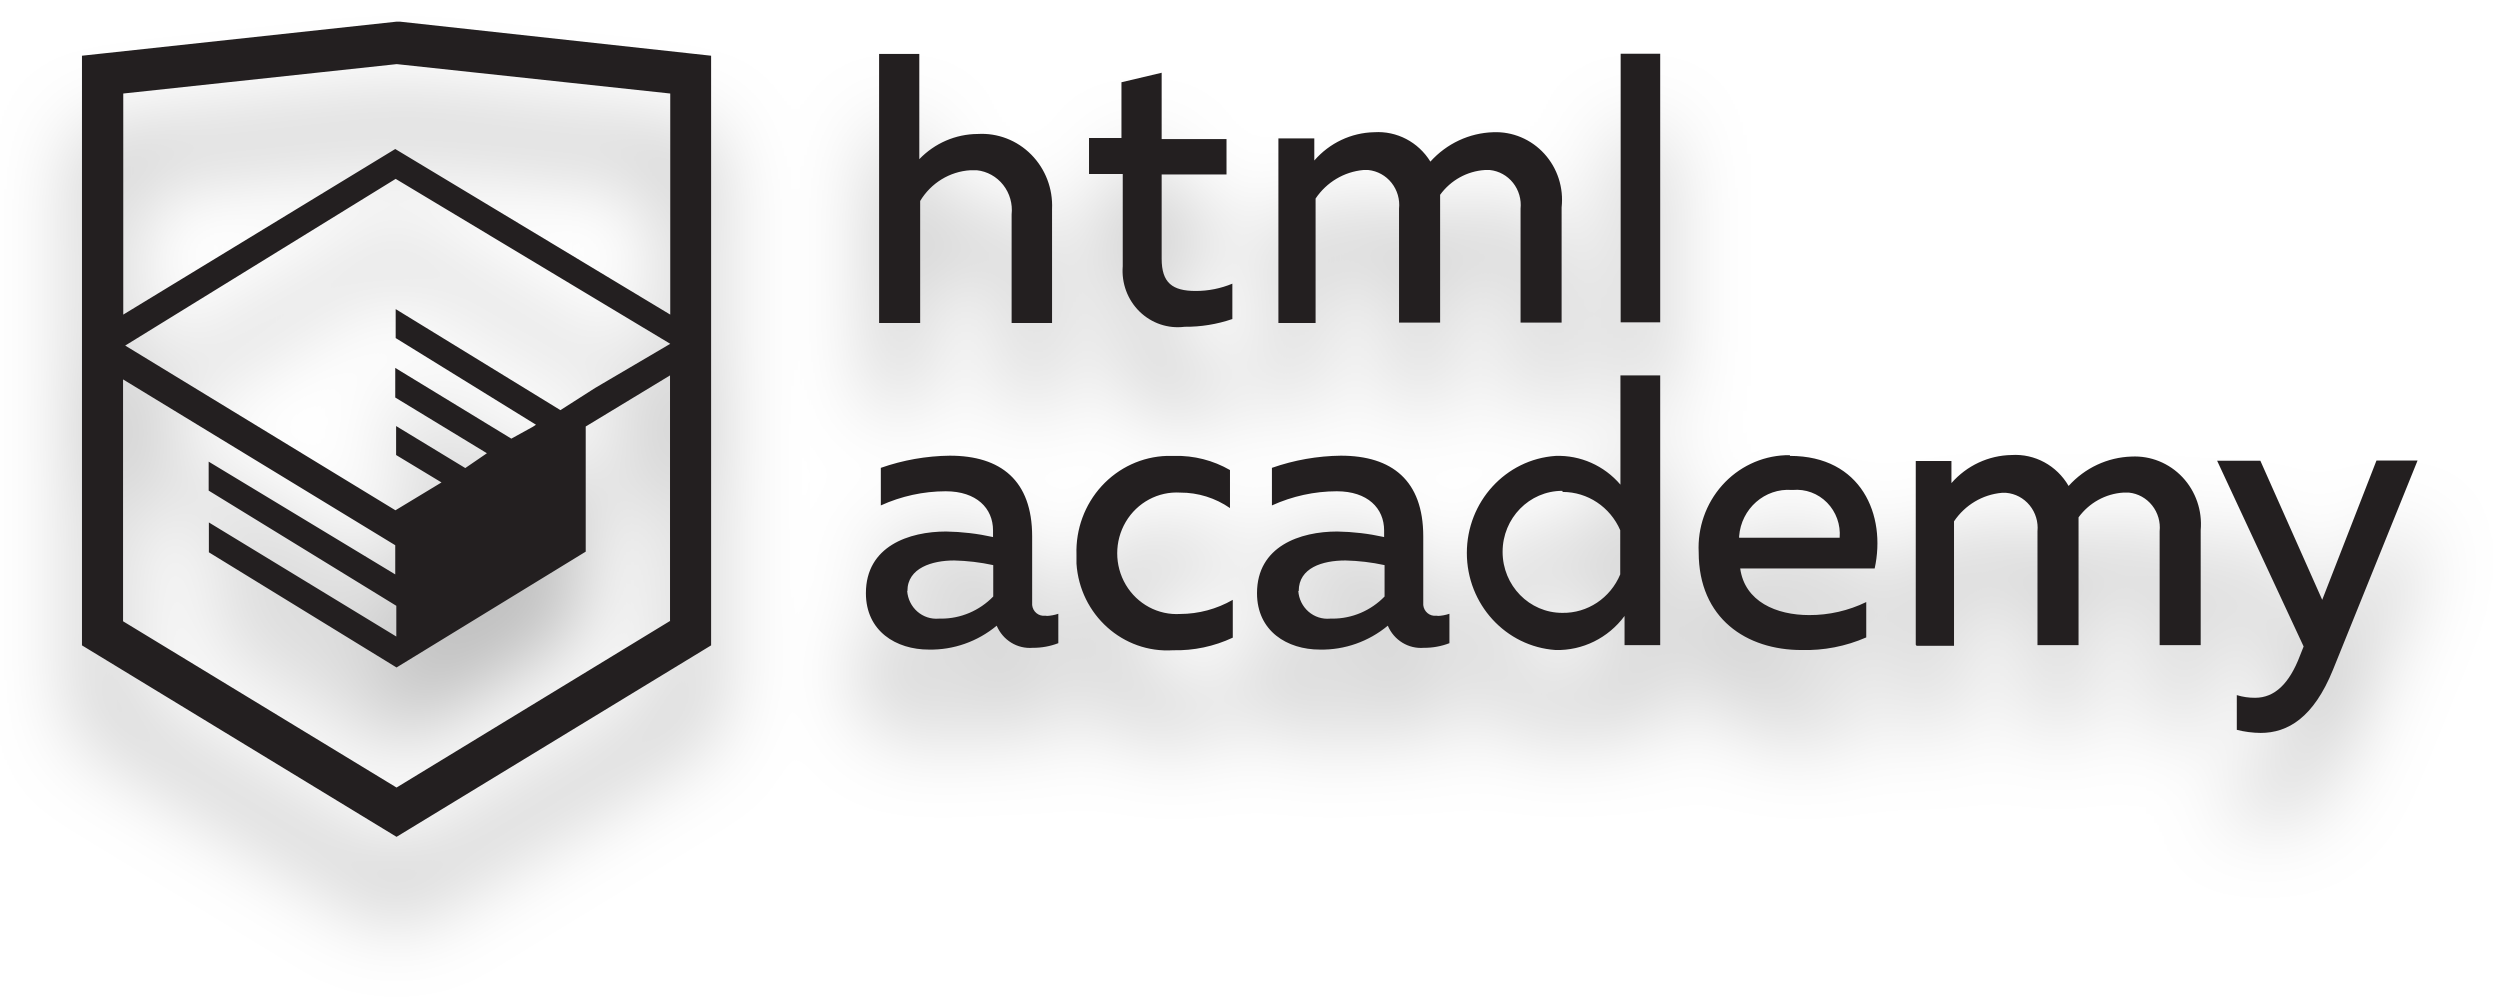
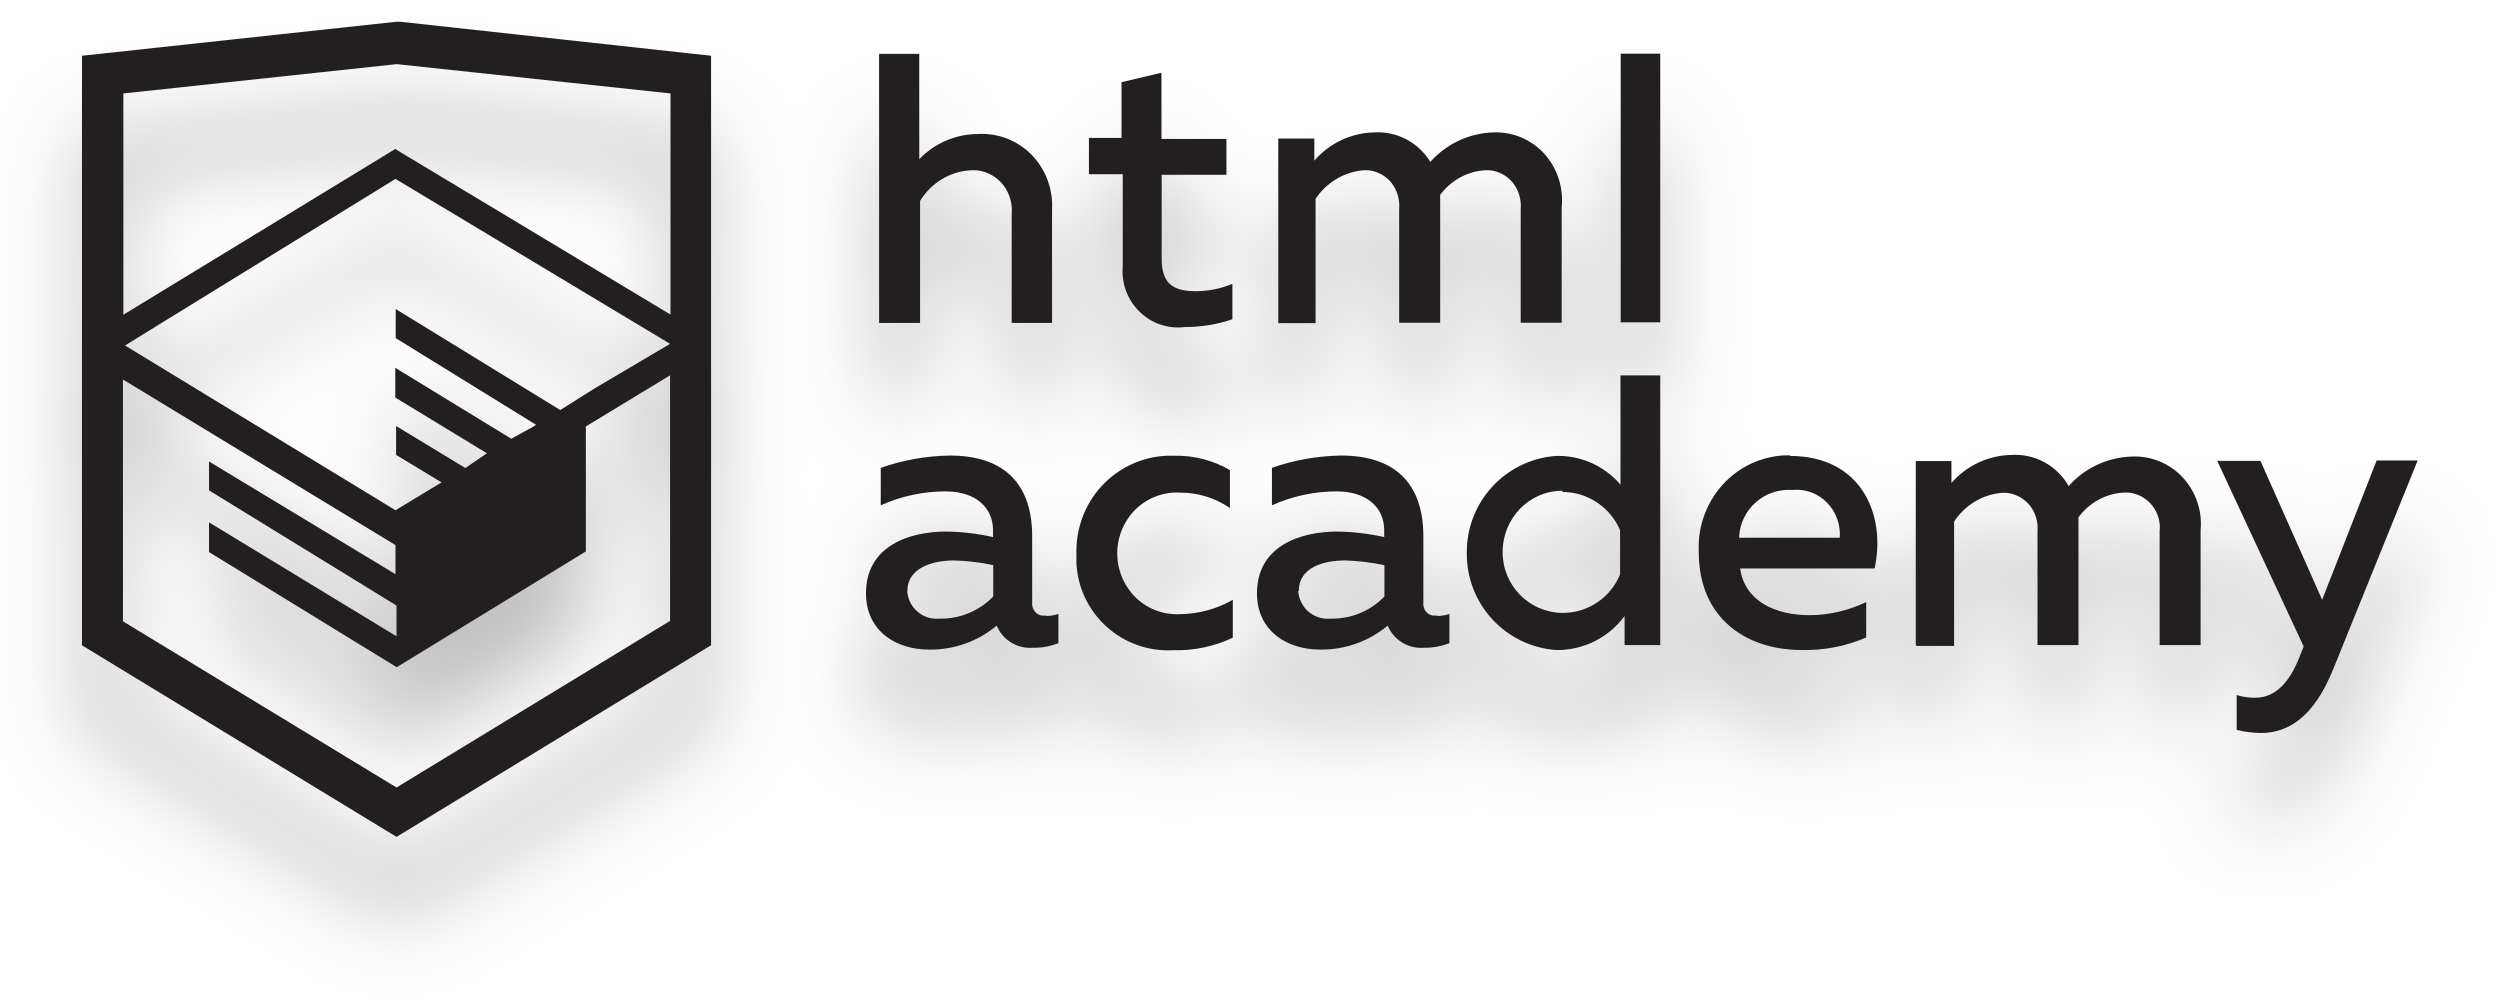
- <svg xmlns="http://www.w3.org/2000/svg" width="122" height="49" viewBox="0 0 122 49" fill="none">
+ <svg xmlns="http://www.w3.org/2000/svg" width="122" height="49" fill="none">
  <g filter="url(#filter0_d)">
-     <path fill-rule="evenodd" clip-rule="evenodd" d="M19.52 1.057H19.351L4 2.719V31.494L19.351 40.838L34.702 31.494V2.719L19.52 1.057ZM81.018 2.622H79.088V15.731H81.018V2.622ZM44.862 2.633V7.768C45.613 6.986 46.639 6.544 47.711 6.538C48.682 6.479 49.633 6.845 50.325 7.545C51.018 8.245 51.387 9.212 51.34 10.207V15.763H49.367V10.466C49.423 9.949 49.275 9.431 48.957 9.026C48.638 8.62 48.174 8.362 47.668 8.308H47.352C46.346 8.37 45.432 8.93 44.904 9.808V15.763H42.9V2.633H44.862ZM81.018 31.484H79.278V30.059C78.483 31.135 77.23 31.754 75.912 31.721C73.475 31.553 71.582 29.482 71.582 26.985C71.582 24.487 73.475 22.416 75.912 22.248C77.12 22.205 78.282 22.72 79.077 23.651V18.32H81.018V31.484ZM51.066 30.059C51.263 30.052 51.458 30.015 51.646 29.952V31.387C51.248 31.54 50.826 31.617 50.401 31.613C49.648 31.677 48.939 31.243 48.639 30.534C47.704 31.31 46.53 31.723 45.326 31.7C43.733 31.7 42.256 30.804 42.256 28.948C42.256 26.65 44.366 25.938 46.17 25.938C46.94 25.951 47.707 26.041 48.46 26.208V25.884C48.46 24.805 47.658 23.974 46.149 23.974C45.059 23.976 43.98 24.212 42.984 24.665V22.831C44.068 22.451 45.204 22.251 46.349 22.237C48.839 22.237 50.369 23.445 50.369 26.175V29.412C50.355 29.567 50.401 29.721 50.498 29.841C50.595 29.96 50.735 30.035 50.886 30.049H51.066V30.059ZM44.271 28.84C44.298 29.229 44.476 29.59 44.766 29.844C45.055 30.097 45.432 30.222 45.812 30.189H45.928C46.882 30.191 47.797 29.802 48.47 29.11V27.578C47.842 27.441 47.203 27.366 46.56 27.351C45.505 27.351 44.282 27.707 44.282 28.84H44.271ZM60.023 22.938C59.196 22.463 58.26 22.225 57.312 22.248H56.942C55.733 22.287 54.589 22.817 53.762 23.719C52.935 24.622 52.492 25.824 52.532 27.06V27.502C52.696 30 54.805 31.892 57.248 31.732C58.252 31.756 59.248 31.545 60.16 31.117V29.272C59.377 29.721 58.495 29.959 57.596 29.962C56.52 30.029 55.496 29.479 54.938 28.536C54.381 27.592 54.381 26.41 54.938 25.466C55.496 24.522 56.52 23.973 57.596 24.039C58.461 24.036 59.307 24.299 60.023 24.794V22.938ZM70.151 30.059C70.349 30.052 70.544 30.015 70.732 29.952V31.387C70.334 31.54 69.912 31.617 69.487 31.613C68.734 31.677 68.025 31.243 67.725 30.534C66.789 31.31 65.616 31.723 64.412 31.7C62.819 31.7 61.342 30.804 61.342 28.948C61.342 26.65 63.452 25.938 65.256 25.938C66.026 25.951 66.793 26.041 67.545 26.208V25.884C67.545 24.805 66.744 23.974 65.235 23.974C64.144 23.976 63.066 24.212 62.07 24.665V22.831C63.154 22.451 64.29 22.251 65.435 22.237C67.925 22.237 69.455 23.445 69.455 26.175V29.412C69.44 29.567 69.487 29.721 69.584 29.841C69.681 29.96 69.821 30.035 69.972 30.049H70.151V30.059ZM63.855 29.848C63.563 29.594 63.384 29.231 63.357 28.84H63.378C63.378 27.707 64.538 27.351 65.657 27.351C66.299 27.366 66.938 27.441 67.567 27.578V29.11C66.894 29.802 65.978 30.191 65.024 30.189H64.908C64.526 30.225 64.147 30.102 63.855 29.848ZM73.327 26.93C73.327 25.286 74.631 23.953 76.239 23.953L76.26 24.007C77.474 24.007 78.574 24.738 79.067 25.873V28.031C78.586 29.187 77.467 29.93 76.239 29.908C74.631 29.908 73.327 28.575 73.327 26.93ZM87.349 22.248C90.841 22.248 92.054 25.14 91.484 27.74H84.922C85.144 29.358 86.684 30.016 88.288 30.016C89.251 30.02 90.203 29.802 91.073 29.38V31.106C90.074 31.542 88.994 31.752 87.908 31.721C85.239 31.721 82.896 30.189 82.896 26.952C82.836 25.75 83.248 24.574 84.041 23.684C84.833 22.794 85.941 22.266 87.117 22.215H87.349V22.248ZM84.869 26.175C84.97 24.824 86.122 23.81 87.444 23.91H87.486C88.106 23.853 88.72 24.08 89.161 24.529C89.603 24.979 89.828 25.605 89.775 26.24H84.869V26.175ZM93.489 31.462V22.496H95.23V23.575C95.978 22.72 97.041 22.223 98.163 22.205C99.295 22.133 100.371 22.716 100.948 23.715C101.741 22.834 102.848 22.316 104.018 22.28C104.952 22.233 105.859 22.601 106.507 23.29C107.154 23.979 107.478 24.921 107.394 25.873V31.484H105.39V25.927C105.437 25.473 105.306 25.019 105.024 24.665C104.743 24.31 104.336 24.085 103.892 24.039H103.617C102.751 24.094 101.953 24.536 101.433 25.247V31.484H99.429V25.927C99.473 25.47 99.336 25.014 99.048 24.661C98.761 24.308 98.347 24.088 97.899 24.05H97.688C96.747 24.134 95.891 24.645 95.356 25.442V31.516H93.531L93.489 31.462ZM117.977 22.474H115.972L113.324 29.272L110.306 22.485H108.196L112.417 31.548L112.237 32.002C111.72 33.361 111.003 34.052 110.053 34.052C109.75 34.055 109.447 34.011 109.156 33.922V35.616C109.536 35.712 109.926 35.763 110.317 35.767C111.646 35.767 112.902 35.023 113.851 32.681L117.977 22.474ZM56.689 6.787V3.55L54.727 4.014V6.733H53.144V8.491H54.79V12.991C54.723 13.817 55.024 14.63 55.61 15.204C56.196 15.777 57.003 16.05 57.807 15.947C58.6 15.954 59.388 15.826 60.139 15.569V13.843C59.573 14.078 58.967 14.199 58.356 14.199C57.217 14.199 56.689 13.81 56.689 12.624V8.513H59.854V6.787H56.689ZM62.386 15.753V6.754H64.138V7.833C64.881 6.977 65.94 6.476 67.06 6.452C68.162 6.381 69.215 6.931 69.803 7.887C70.596 7.005 71.703 6.488 72.873 6.452C73.814 6.415 74.723 6.799 75.364 7.504C76.005 8.208 76.313 9.164 76.207 10.12V15.742H74.203V10.185C74.25 9.732 74.118 9.277 73.837 8.923C73.556 8.569 73.148 8.343 72.705 8.297H72.462C71.596 8.352 70.797 8.794 70.278 9.506V15.742H68.273V10.185C68.321 9.732 68.189 9.277 67.908 8.923C67.627 8.569 67.219 8.343 66.775 8.297H66.533C65.591 8.382 64.736 8.892 64.201 9.689V15.763H62.386V15.753ZM32.697 30.303L32.708 30.297L32.697 30.318V30.303ZM32.697 18.32V30.303L19.351 38.432L6.005 30.318V18.515L19.288 26.607V28.031L10.183 22.528V23.942L19.34 29.563V31.063L10.193 25.495V26.952L19.351 32.573L28.583 26.92V20.813L32.697 18.32ZM32.708 16.778L29.036 18.936L27.348 20.015L19.309 15.084V16.497L26.156 20.727L26.008 20.824L24.953 21.406L19.288 17.954V19.399L23.761 22.118L22.706 22.841L19.33 20.791V22.205L21.545 23.543L19.298 24.902L6.11 16.864L19.309 8.729L32.708 16.778ZM19.288 7.272L32.708 15.353V4.564L19.361 3.129L6.015 4.564V15.353L19.288 7.272Z" fill="#231F20" />
+     <path fill-rule="evenodd" clip-rule="evenodd" d="M19.52 1.06h-.17L4 2.72v28.77l15.35 9.35 15.35-9.35V2.72L19.52 1.06zm61.5 1.56h-1.93v13.11h1.93V2.63zm-36.16.01v5.14a3.98 3.98 0 012.85-1.23c.97-.06 1.92.3 2.62 1 .69.7 1.06 1.67 1.01 2.67v5.55h-1.97v-5.3c.05-.51-.1-1.03-.41-1.43a1.9 1.9 0 00-1.3-.72h-.3c-1.01.06-1.93.62-2.46 1.5v5.95h-2V2.63h1.96zm36.16 28.85h-1.74v-1.42a4.06 4.06 0 01-3.37 1.66 4.7 4.7 0 01-4.33-4.74 4.7 4.7 0 014.33-4.73c1.21-.04 2.37.47 3.17 1.4v-5.33h1.94v13.16zm-29.95-1.42c.2 0 .39-.04.58-.1v1.43c-.4.15-.82.23-1.25.22a1.76 1.76 0 01-1.76-1.08 5.04 5.04 0 01-3.31 1.17c-1.6 0-3.07-.9-3.07-2.75 0-2.3 2.1-3.01 3.91-3.01.77.01 1.54.1 2.29.27v-.33c0-1.07-.8-1.9-2.31-1.9-1.1 0-2.17.23-3.17.68v-1.83c1.09-.38 2.22-.58 3.37-.6 2.49 0 4.02 1.22 4.02 3.95v3.23a.6.6 0 00.13.43c.1.12.23.2.39.2h.18v.02zm-6.8-1.22c.03.39.2.75.5 1 .28.26.66.38 1.04.35h.12c.95 0 1.87-.39 2.54-1.08v-1.53c-.63-.14-1.27-.21-1.91-.23-1.05 0-2.28.36-2.28 1.49zm15.75-5.9a5.18 5.18 0 00-2.7-.7h-.38c-1.2.05-2.35.58-3.18 1.48-.83.9-1.27 2.1-1.23 3.34v.44a4.48 4.48 0 004.72 4.23c1 .03 2-.18 2.91-.61v-1.85c-.78.45-1.67.69-2.56.7a2.88 2.88 0 01-2.66-1.43 3.02 3.02 0 010-3.07 2.88 2.88 0 012.66-1.43c.86 0 1.7.26 2.42.75v-1.85zm10.13 7.12c.2 0 .4-.04.58-.1v1.43c-.4.15-.82.23-1.24.22a1.76 1.76 0 01-1.77-1.08 5.04 5.04 0 01-3.3 1.17c-1.6 0-3.08-.9-3.08-2.75 0-2.3 2.11-3.01 3.92-3.01.77.01 1.53.1 2.29.27v-.33c0-1.07-.8-1.9-2.32-1.9-1.09 0-2.16.23-3.16.68v-1.83c1.08-.38 2.22-.58 3.37-.6 2.49 0 4.02 1.22 4.02 3.95v3.23a.6.6 0 00.12.43c.1.12.24.2.4.2h.17v.02zm-6.3-.21c-.29-.26-.47-.62-.5-1.01h.03c0-1.13 1.16-1.49 2.28-1.49.64.02 1.28.1 1.9.23v1.53a3.54 3.54 0 01-2.54 1.08h-.11a1.4 1.4 0 01-1.05-.34zm9.48-2.92c0-1.64 1.3-2.98 2.9-2.98l.03.06c1.21 0 2.31.73 2.8 1.86v2.16a3.02 3.02 0 01-2.82 1.88 2.95 2.95 0 01-2.91-2.98zm14.02-4.68c3.5 0 4.7 2.89 4.13 5.49h-6.56c.22 1.62 1.76 2.28 3.37 2.28.96 0 1.91-.22 2.78-.64v1.73c-1 .43-2.08.64-3.16.61-2.67 0-5.01-1.53-5.01-4.77a4.57 4.57 0 011.14-3.27c.8-.89 1.9-1.41 3.08-1.46h.23v.03zm-2.48 3.93a2.42 2.42 0 012.57-2.27h.05c.62-.06 1.23.17 1.67.62.44.45.67 1.08.62 1.71h-4.91v-.06zm8.62 5.28V22.5h1.74v1.07a3.98 3.98 0 012.93-1.37 3 3 0 012.79 1.52 4.3 4.3 0 013.07-1.44 3.2 3.2 0 012.49 1.01c.64.69.97 1.63.88 2.58v5.61h-2v-5.55c.05-.46-.08-.91-.37-1.27a1.67 1.67 0 00-1.13-.62h-.27c-.87.05-1.67.5-2.19 1.2v6.24h-2v-5.55c.04-.46-.1-.92-.38-1.27-.29-.35-.7-.57-1.15-.61h-.21c-.94.08-1.8.6-2.33 1.4v6.07h-1.83l-.04-.06zm24.49-8.99h-2l-2.66 6.8-3.01-6.78h-2.11l4.22 9.06-.18.45c-.52 1.36-1.24 2.05-2.19 2.05-.3 0-.6-.04-.9-.13v1.7c.39.1.78.14 1.17.15 1.33 0 2.58-.75 3.53-3.09l4.13-10.2zM56.68 6.8V3.55l-1.95.46v2.72h-1.59V8.5h1.65V13c-.07.83.23 1.64.82 2.21.59.58 1.4.85 2.2.75.79 0 1.58-.12 2.33-.38v-1.73c-.57.24-1.17.36-1.78.36-1.14 0-1.67-.39-1.67-1.58v-4.1h3.16V6.78H56.7zm5.7 8.96v-9h1.76v1.08a3.98 3.98 0 012.92-1.38A3 3 0 0169.8 7.9a4.3 4.3 0 013.07-1.44 3.2 3.2 0 012.5 1.05c.63.7.94 1.66.84 2.62v5.62h-2V10.2c.04-.46-.1-.91-.37-1.27a1.67 1.67 0 00-1.14-.62h-.24c-.86.05-1.66.5-2.18 1.2v6.24h-2V10.2c.04-.46-.1-.91-.37-1.27a1.67 1.67 0 00-1.13-.62h-.25c-.94.08-1.8.6-2.33 1.39v6.07H62.4zM32.7 30.3v.02-.02zm0-11.98V30.3l-13.35 8.13L6 30.32v-11.8L19.3 26.6v1.42l-9.1-5.5v1.41l9.15 5.62v1.5l-9.15-5.56v1.45l9.16 5.62 9.23-5.65v-6.1l4.12-2.5zm0-1.54l-3.66 2.16-1.7 1.07-8.03-4.93v1.42l6.85 4.23-.15.1-1.06.58-5.66-3.46v1.45l4.47 2.72-1.05.72-3.38-2.05v1.41l2.22 1.34-2.25 1.36L6.1 16.86l13.2-8.13 13.4 8.05zM19.3 7.28l13.42 8.07V4.56L19.36 3.13 6.02 4.56v10.8l13.27-8.09z" fill="#231F20" />
  </g>
  <defs>
    <filter id="filter0_d" x="0" y="0" width="123" height="49" filterUnits="userSpaceOnUse" color-interpolation-filters="sRGB">
      <feFlood flood-opacity="0" result="BackgroundImageFix" />
-       <feColorMatrix in="SourceAlpha" type="matrix" values="0 0 0 0 0 0 0 0 0 0 0 0 0 0 0 0 0 0 127 0" />
+       <feColorMatrix in="SourceAlpha" values="0 0 0 0 0 0 0 0 0 0 0 0 0 0 0 0 0 0 127 0" />
      <feOffset dy="4" />
      <feGaussianBlur stdDeviation="2" />
-       <feColorMatrix type="matrix" values="0 0 0 0 0 0 0 0 0 0 0 0 0 0 0 0 0 0 0.25 0" />
-       <feBlend mode="normal" in2="BackgroundImageFix" result="effect1_dropShadow" />
-       <feBlend mode="normal" in="SourceGraphic" in2="effect1_dropShadow" result="shape" />
+       <feColorMatrix values="0 0 0 0 0 0 0 0 0 0 0 0 0 0 0 0 0 0 0.25 0" />
+       <feBlend in2="BackgroundImageFix" result="effect1_dropShadow" />
+       <feBlend in="SourceGraphic" in2="effect1_dropShadow" result="shape" />
    </filter>
  </defs>
</svg>
